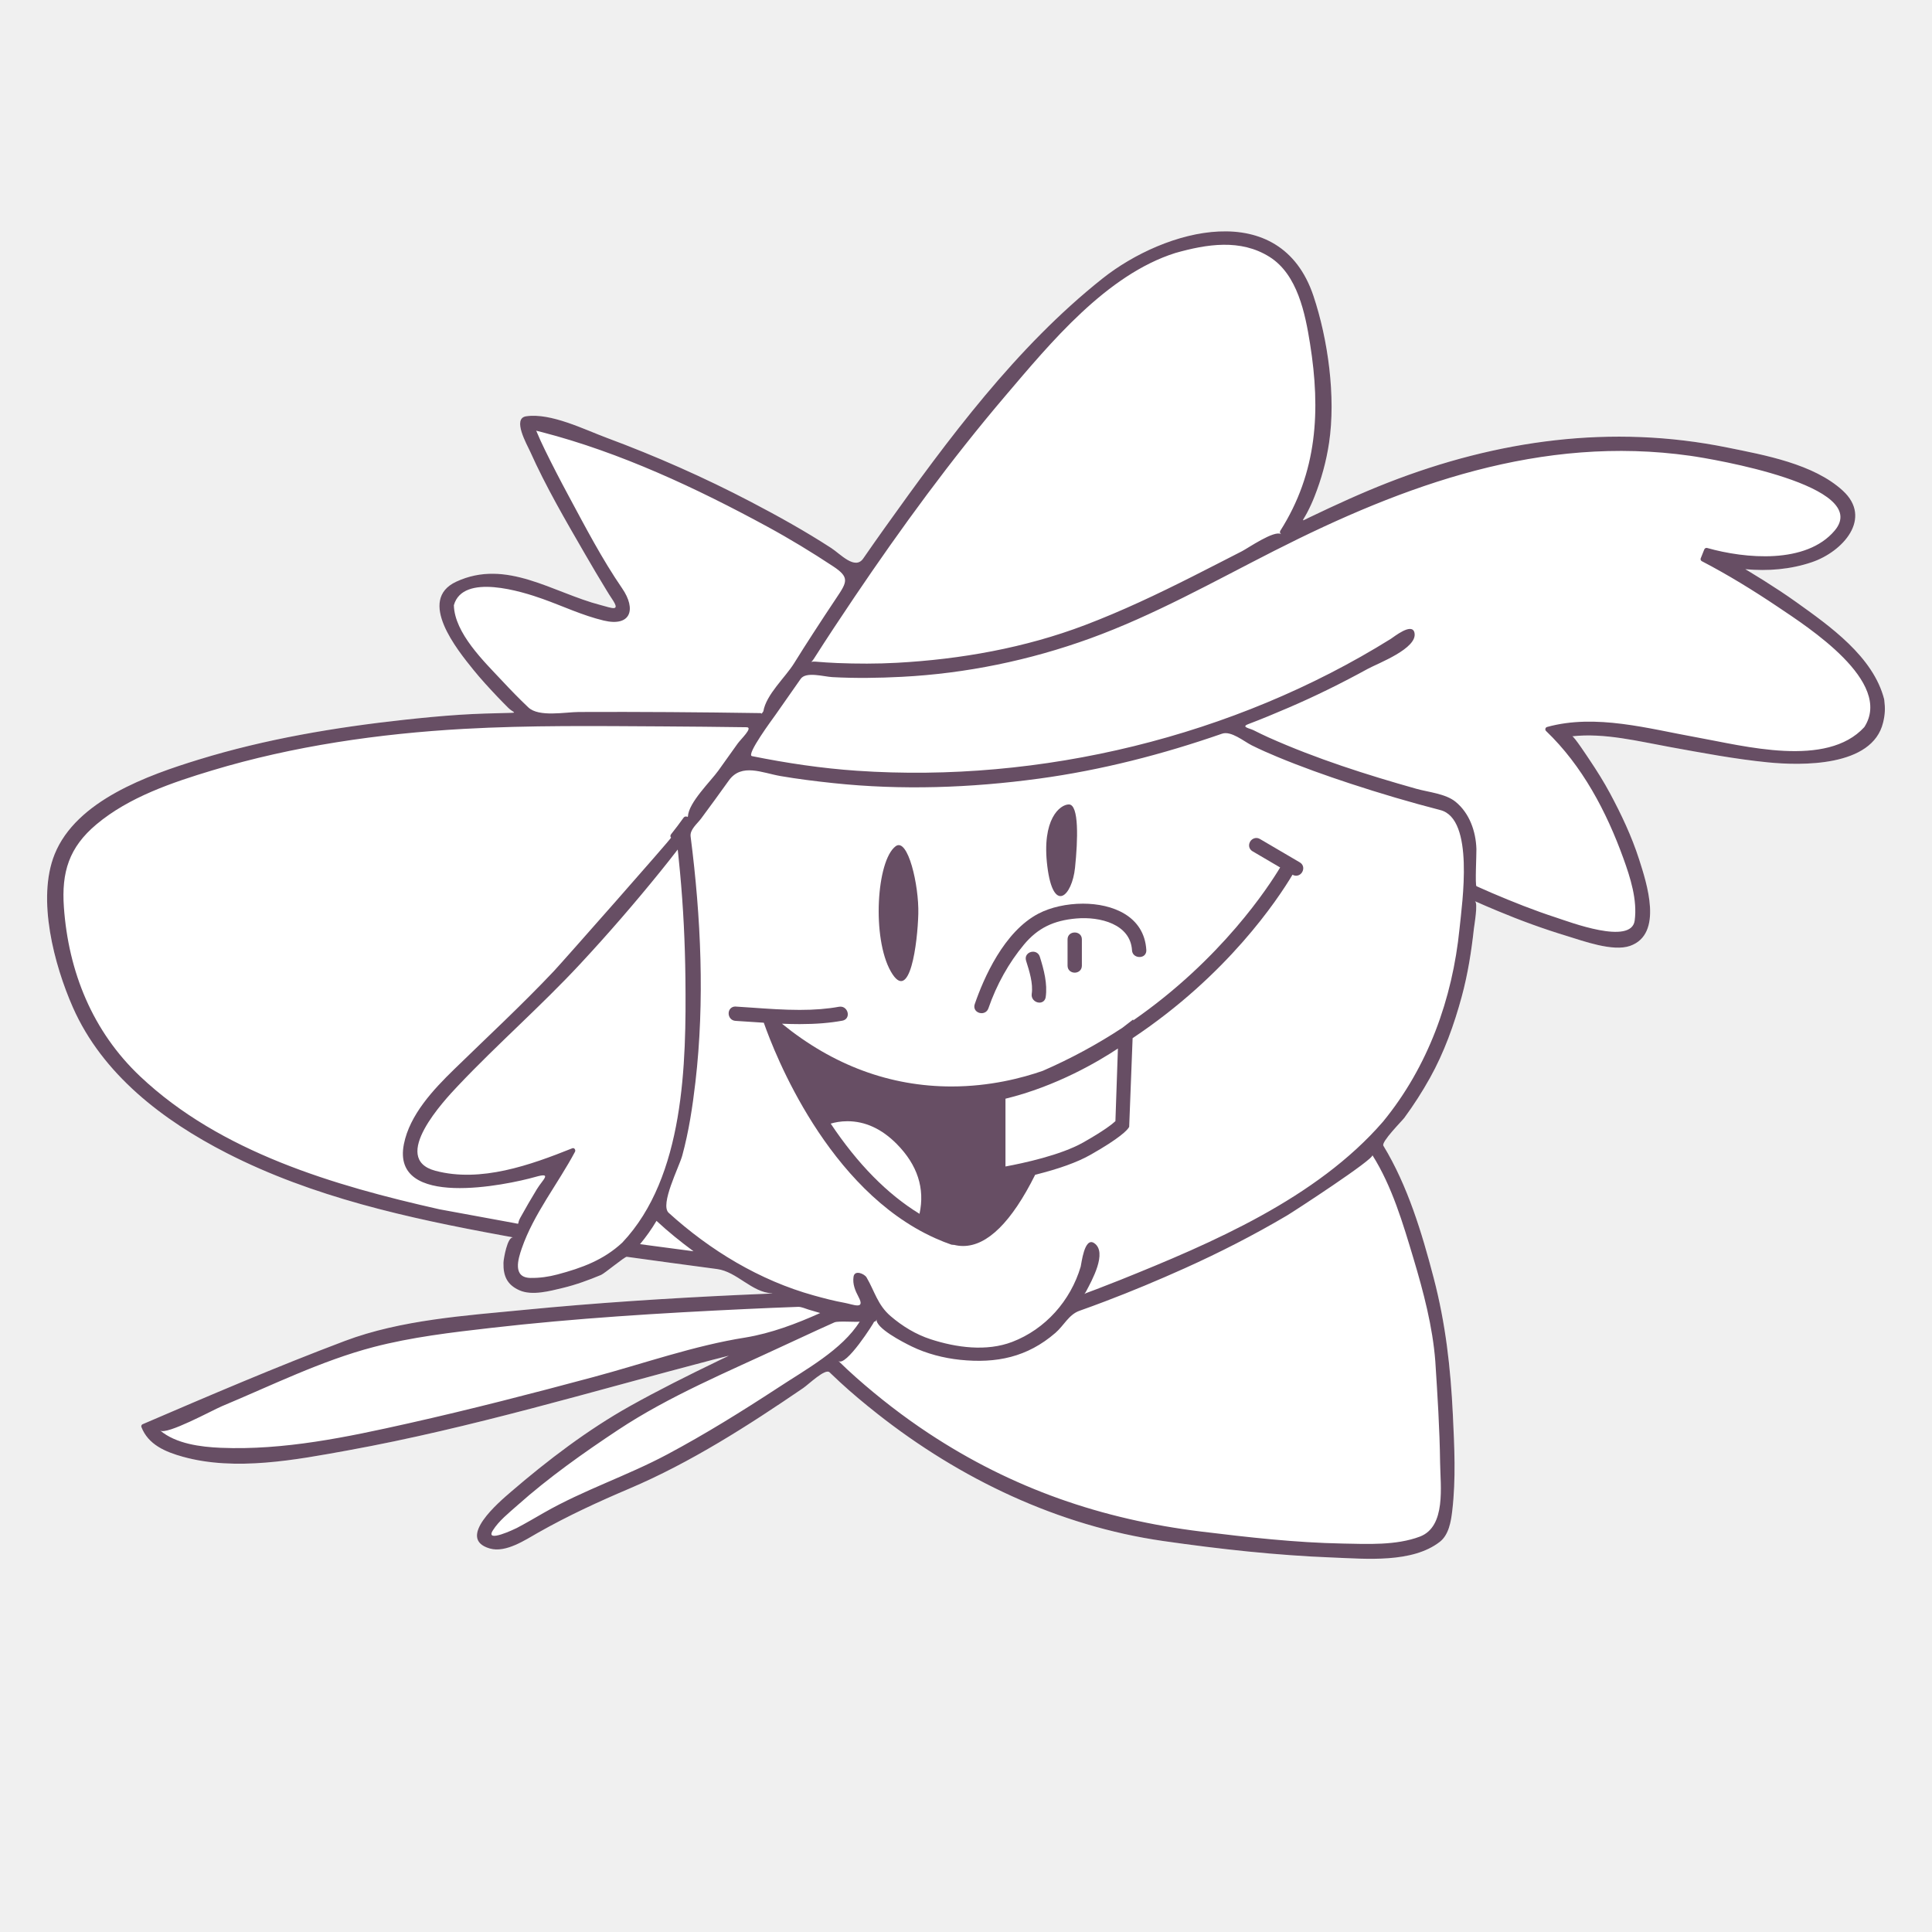
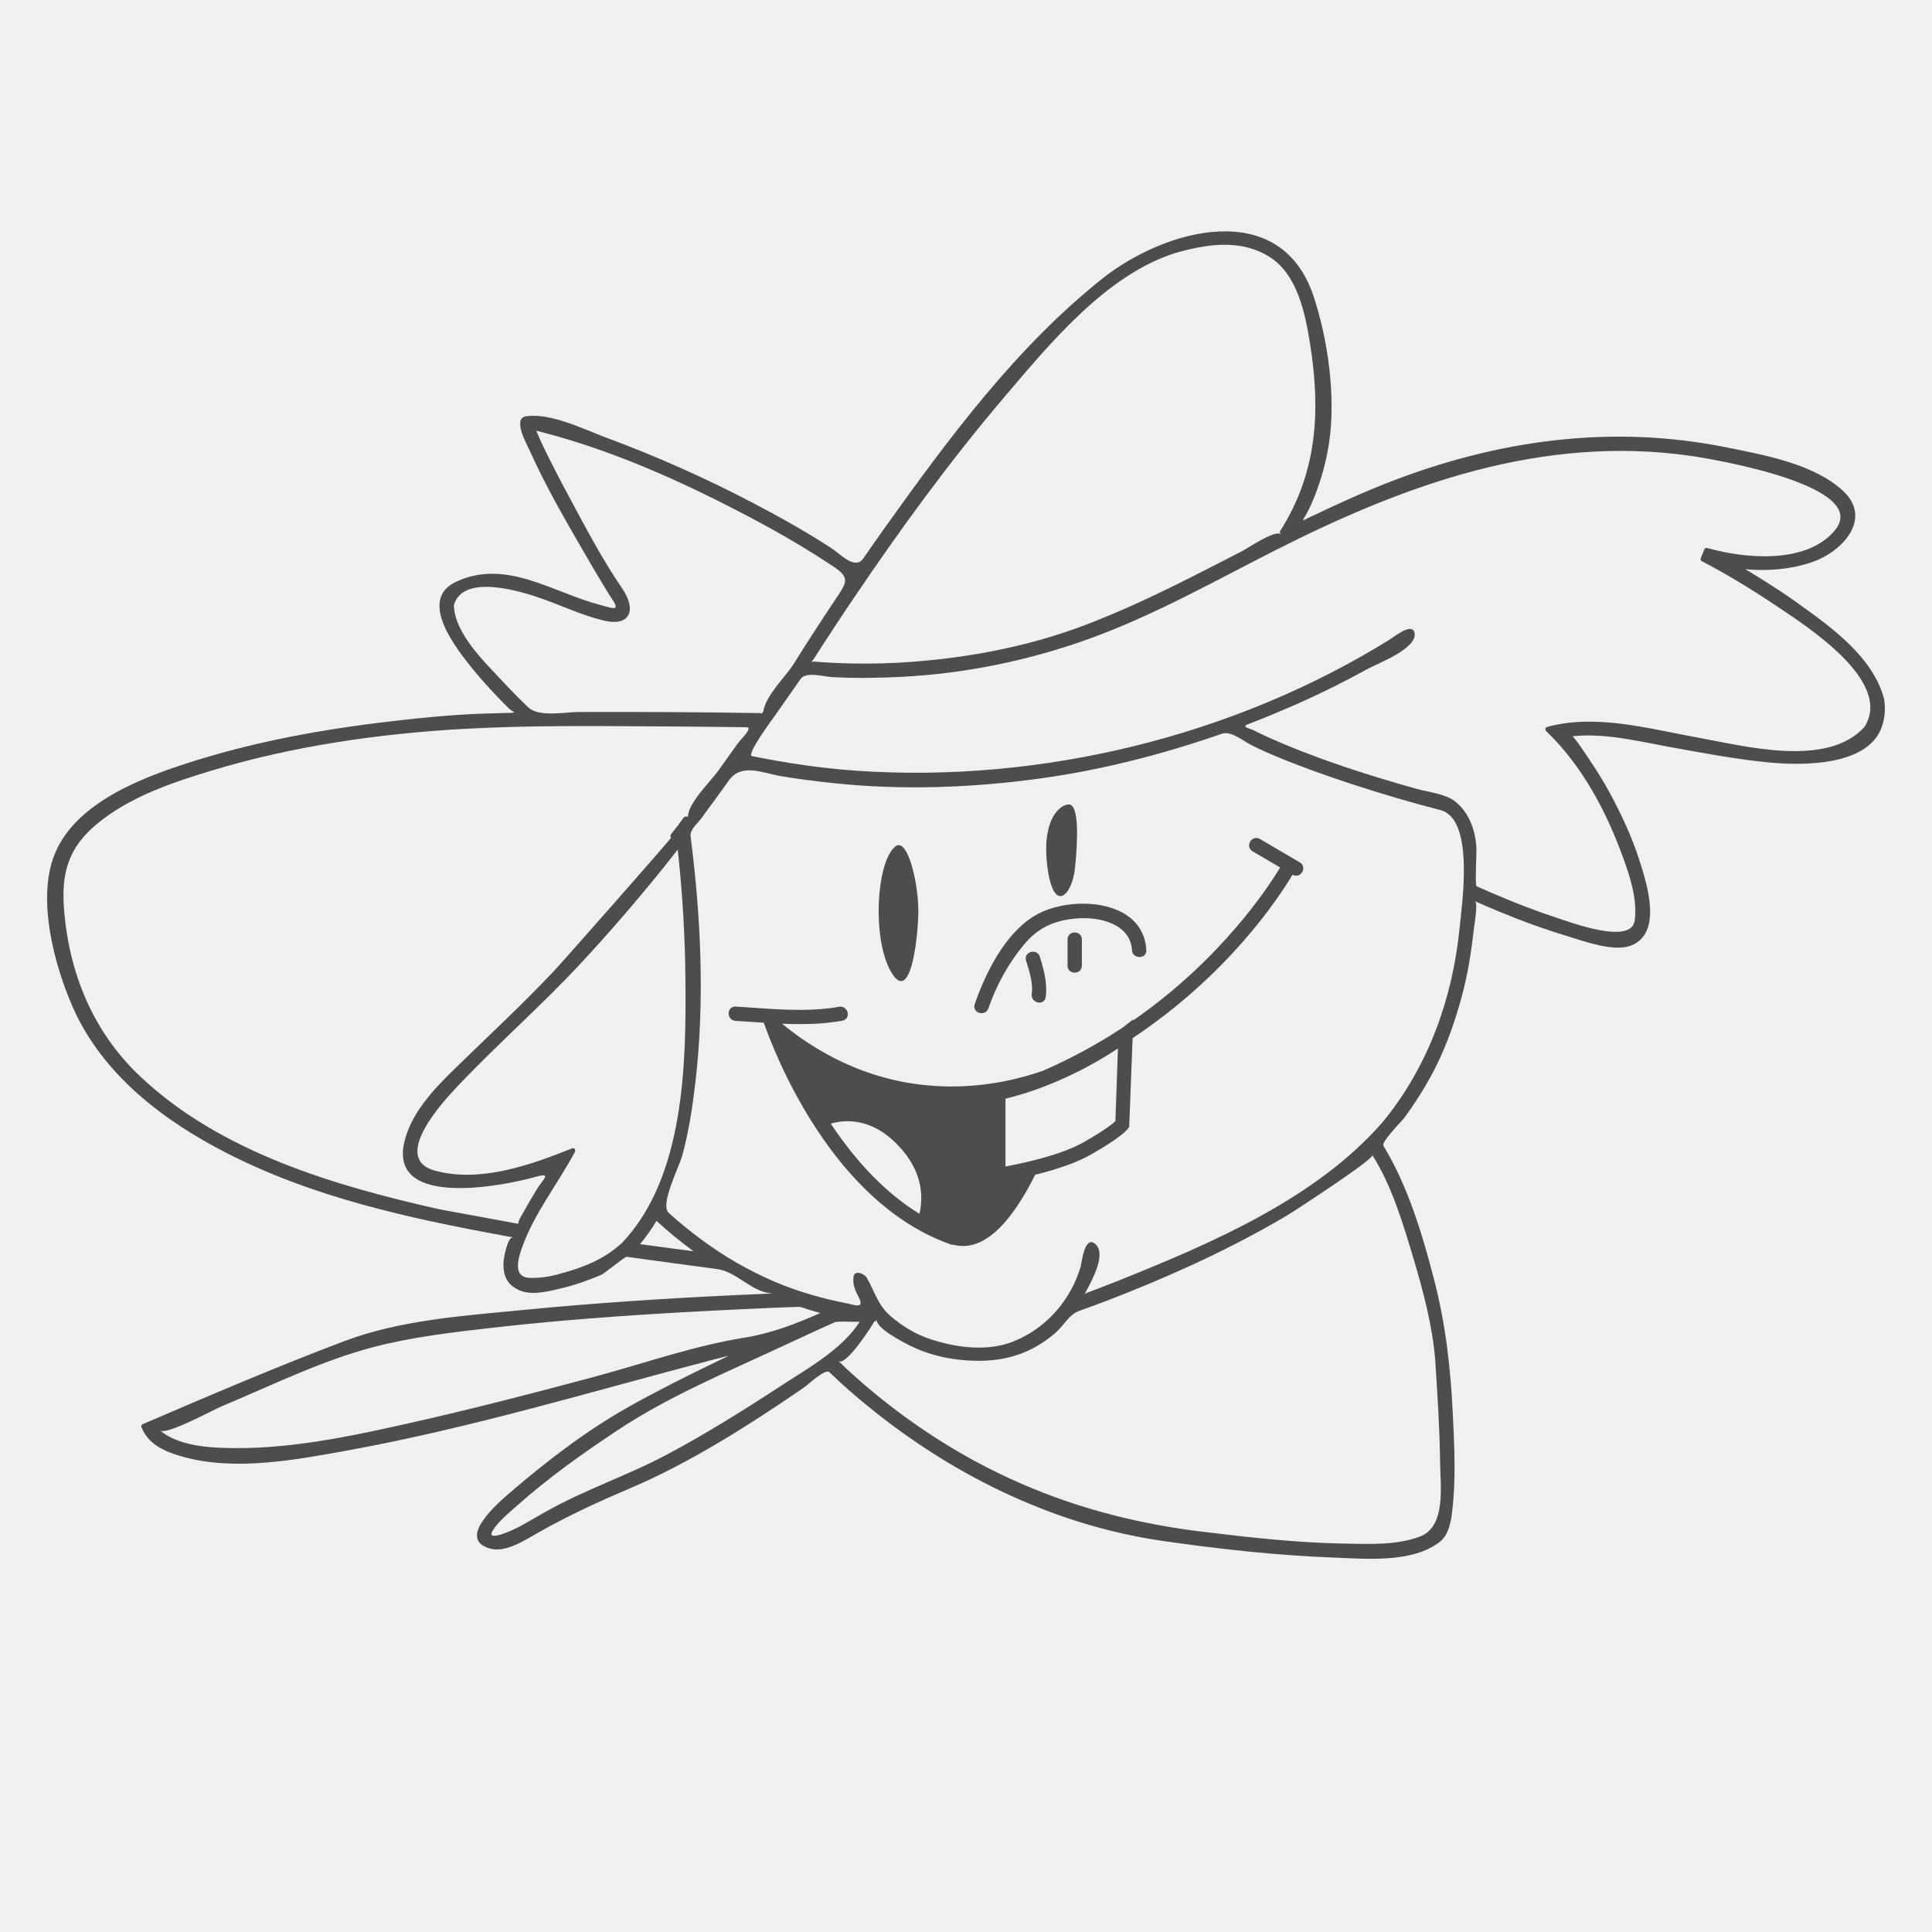
- <svg xmlns="http://www.w3.org/2000/svg" version="1.1" id="Layer_1" x="0px" y="0px" width="288px" height="288px" viewBox="0 0 288 288" enable-background="new 0 0 288 288" xml:space="preserve">
-   <g>
-     <path fill="#FFFFFF" d="M280.886,104.349c-0.001-0.017-0.018-0.022-0.021-0.038c-0.004-0.021,0.014-0.035,0.008-0.057   c-1.615-6.365-8.109-10.924-13.15-14.528c-1.562-1.118-3.178-2.165-4.801-3.195c-0.729-0.461-1.469-0.909-2.207-1.357   c-0.182-0.108-0.361-0.217-0.546-0.326c3.349,0.312,6.728,0.039,9.923-1.043c4.622-1.565,9.098-6.546,4.61-10.665   c-4.354-3.998-11.66-5.301-17.214-6.428c-17.243-3.503-34.282-1.133-50.59,5.235c-3.963,1.547-7.832,3.326-11.664,5.162   c-1.441,0.692-1.098,0.683-0.358-0.731c0.381-0.726,0.769-1.574,1.067-2.336c1.035-2.621,1.764-5.253,2.181-8.042   c1.022-6.844-0.151-15.375-2.327-21.882c-4.941-14.774-22.15-9.994-31.472-2.586c-12.845,10.206-22.981,23.908-32.45,37.172   c-1.079,1.51-2.142,3.031-3.198,4.555c-1.224,1.763-3.407-0.683-4.751-1.556c-3.875-2.514-7.919-4.764-12.01-6.903   c-6.947-3.632-14.147-6.813-21.495-9.543c-3.312-1.23-8.311-3.746-11.992-3.202c-2.13,0.313,0.164,4.284,0.584,5.223   c2.354,5.265,5.292,10.295,8.176,15.282c1.06,1.833,2.137,3.657,3.244,5.465c0.251,0.409,0.503,0.82,0.774,1.218   c1.376,2.025,0.036,1.394-1.676,0.951c-7.132-1.847-14.034-6.958-21.518-3.484c-5.893,2.733,0.159,10.173,2.542,13.122   c1.124,1.393,2.343,2.71,3.571,4.01c0.537,0.566,1.086,1.118,1.635,1.67c0.667,0.672,1.413,0.733,0.298,0.756   c-2.524,0.054-5.053,0.12-7.573,0.285c-2.747,0.179-5.488,0.446-8.225,0.744c-10.338,1.13-20.695,2.873-30.647,5.935   c-7.534,2.318-18.24,6.083-21.474,14.119c-2.684,6.676-0.047,16.533,2.719,22.806c4.412,10.003,13.455,16.878,22.942,21.733   c12.848,6.574,27.006,9.682,41.092,12.271c0.54,0.099,1.081,0.196,1.62,0.297c-0.887-0.164-1.452,3.253-1.464,3.785   c-0.042,1.976,0.542,3.274,2.368,4.094c1.895,0.853,4.575,0.108,6.469-0.344c1.954-0.47,3.87-1.169,5.719-1.943   c0.526-0.222,3.546-2.748,3.827-2.702c0.001,0,0.003,0,0.006,0c0,0,0,0.002,0.003,0.002c4.483,0.625,8.969,1.227,13.454,1.825   c2.976,0.399,5.162,3.483,8.188,3.619c0.018,0.009,0.036,0.019,0.056,0.024c-1.706,0.068-3.412,0.145-5.119,0.225   c-10.598,0.495-21.192,1.178-31.753,2.206c-8.848,0.86-18.476,1.483-26.866,4.646c-10.167,3.834-20.179,8.133-30.163,12.42   c-0.135,0.057-0.216,0.269-0.164,0.4c1.018,2.65,3.596,3.723,6.204,4.446c7.835,2.173,16.803,0.46,24.629-0.963   c18.366-3.337,36.292-8.779,54.33-13.496c0.804-0.21,1.609-0.413,2.415-0.61c-0.558,0.27-1.117,0.535-1.673,0.805   c-4.399,2.125-8.777,4.308-13.04,6.69c-6.299,3.521-12.284,8.076-17.747,12.774c-1.717,1.477-8.292,6.99-3.18,8.471   c2.393,0.693,5.314-1.293,7.243-2.383c4.433-2.506,8.873-4.553,13.559-6.544c9.149-3.89,17.734-9.398,25.923-14.991   c0.806-0.551,3.291-2.969,3.919-2.35c0.498,0.486,1.007,0.963,1.519,1.435c1.786,1.649,3.657,3.207,5.565,4.713   c12.348,9.751,27.021,16.757,42.658,19.004c8.4,1.207,16.893,2.146,25.377,2.468c4.826,0.184,11.748,0.854,15.856-2.346   c1.349-1.05,1.671-3.052,1.854-4.63c0.559-4.743,0.318-9.556,0.091-14.312c-0.339-7.03-1.078-13.58-2.862-20.404   c-1.75-6.699-3.872-13.744-7.496-19.701c-0.348-0.571,2.795-3.712,3.12-4.154c1.403-1.908,2.667-3.878,3.821-5.947   c2.121-3.805,3.607-7.951,4.744-12.144c0.896-3.31,1.436-6.71,1.808-10.116c0.056-0.515,0.651-3.867,0.149-4.092   c1.132,0.507,2.272,0.99,3.416,1.467c3.367,1.407,6.8,2.662,10.293,3.72c2.41,0.731,6.85,2.382,9.422,1.477   c4.996-1.76,2.474-9.39,1.343-12.912c-1.099-3.422-2.651-6.705-4.351-9.867c-0.908-1.688-1.928-3.313-2.996-4.903   c-0.217-0.321-2.358-3.59-2.617-3.562c4.8-0.537,9.9,0.754,14.595,1.604c4.833,0.876,9.658,1.791,14.552,2.279   c4.955,0.495,15.604,0.727,17.197-5.941C281.004,106.499,281.043,105.601,280.886,104.349z M93.883,187.057   c0.003,0,0.004,0,0.007,0c0,0.002-0.005,0.004-0.007,0.006C93.885,187.061,93.883,187.059,93.883,187.057z" />
-     <g>
-       <g>
-         <g>
-           <path fill="#674E64" d="M133.509,126.15c1.823-1.369,3.492,5.808,3.382,10.08s-1.246,13.575-4.094,8.592      C129.949,139.839,130.661,128.286,133.509,126.15z" />
-         </g>
-       </g>
-       <g>
-         <g>
-           <path fill="#674E64" d="M159.33,119.916c-1.283,0.004-4.094,2.14-3.203,9.259c0.891,7.12,3.684,4.428,4.125,0.178      C160.684,125.201,160.863,119.912,159.33,119.916z" />
-         </g>
-       </g>
-       <path fill="#674E64" d="M161.441,134.707c-2.407,0-4.824,0.538-6.627,1.478c-5.158,2.687-8.176,9.618-9.514,13.51    c-0.111,0.32-0.072,0.64,0.109,0.896c0.195,0.272,0.544,0.444,0.908,0.444c0.479,0,0.871-0.28,1.025-0.73    c1.207-3.508,3.043-6.792,5.305-9.503c2.031-2.432,4.373-3.596,7.822-3.888c3.504-0.302,8.038,0.832,8.278,4.743    c0.063,1.055,1.365,1.255,1.88,0.704c0.184-0.195,0.271-0.454,0.253-0.748C170.572,136.521,165.805,134.707,161.441,134.707z" />
-       <path fill="#674E64" d="M155.002,142.613c-0.145-0.46-0.534-0.745-1.016-0.745c-0.359,0-0.707,0.169-0.906,0.44    c-0.188,0.255-0.23,0.574-0.118,0.929c0.476,1.498,1.065,3.363,0.836,4.919c-0.048,0.328,0.044,0.644,0.257,0.89    c0.225,0.259,0.559,0.413,0.896,0.413c0.489,0,0.854-0.322,0.929-0.82C156.164,146.674,155.626,144.581,155.002,142.613z" />
-       <path fill="#674E64" d="M159.139,140.033v3.916c0,0.686,0.538,1.044,1.067,1.044c0.53,0,1.067-0.359,1.067-1.044v-3.916    C161.273,138.662,159.139,138.662,159.139,140.033z" />
-       <path fill="#674E64" d="M193.755,128.551l-5.954-3.493c-0.607-0.36-1.376-0.004-1.562,0.674c-0.128,0.472,0.056,0.919,0.479,1.169    l4.111,2.411c-1.68,2.801-8.706,13.641-21.904,22.799l0.002-0.146l-1.609,1.242c-3.752,2.467-7.754,4.629-11.873,6.42    c-3.043,1.062-7.87,2.331-13.592,2.331c-9.152,0-17.657-3.146-25.285-9.354c0.881,0.035,1.763,0.058,2.642,0.058    c2.411,0,4.494-0.167,6.366-0.513c0.528-0.098,0.85-0.521,0.801-1.053c-0.052-0.558-0.54-1.154-1.31-1.021    c-1.716,0.315-3.632,0.47-5.859,0.47c-2.358,0-4.757-0.17-7.078-0.334c-0.826-0.059-1.644-0.117-2.523-0.168    c-0.555,0-0.972,0.416-0.989,0.99c-0.017,0.523,0.336,1.105,1.021,1.146c0.776,0.047,1.563,0.101,2.357,0.153l1.863,0.123    c1.606,4.593,9.493,24.894,25.509,32.104c0.928,0.412,1.709,0.725,2.458,0.979l0.364,0.04l0.006-0.013    c0.453,0.115,0.915,0.174,1.371,0.174c3.615,0,7.23-3.573,10.744-10.619c3.506-0.868,6.266-1.859,8.201-2.952    c4.496-2.536,5.502-3.714,5.703-4.017l0.11-0.168l0.512-13.227c14.153-9.42,21.628-20.665,23.837-24.366l0.001,0.001    c0.171,0.1,0.353,0.151,0.537,0.151c0.47,0,0.892-0.341,1.022-0.829C194.363,129.246,194.178,128.8,193.755,128.551z     M137.071,180.941c-4.779-2.914-9.229-7.435-13.238-13.446c0.625-0.185,1.476-0.356,2.49-0.356c2.659,0,5.137,1.146,7.363,3.401    C136.761,173.654,137.898,177.152,137.071,180.941z M166.646,156.299l-0.373,10.829c-0.445,0.419-1.684,1.417-4.812,3.183    c-3.35,1.89-8.932,3.086-11.577,3.575v-10.104C157.514,161.926,163.798,158.189,166.646,156.299z" />
-       <path fill="#674E64" d="M280.886,104.349c-0.001-0.017-0.018-0.022-0.021-0.038c-0.004-0.021,0.014-0.035,0.008-0.057    c-1.615-6.365-8.109-10.924-13.15-14.528c-1.562-1.118-3.178-2.165-4.801-3.195c-0.729-0.461-1.469-0.909-2.207-1.357    c-0.182-0.108-0.361-0.217-0.546-0.326c3.349,0.312,6.728,0.039,9.923-1.043c4.622-1.565,9.098-6.546,4.61-10.665    c-4.354-3.998-11.66-5.301-17.214-6.428c-17.243-3.503-34.282-1.133-50.59,5.235c-3.963,1.547-7.832,3.326-11.664,5.162    c-1.441,0.692-1.098,0.683-0.358-0.731c0.381-0.726,0.769-1.574,1.067-2.336c1.035-2.621,1.764-5.253,2.181-8.042    c1.022-6.844-0.151-15.375-2.327-21.882c-4.941-14.774-22.15-9.994-31.472-2.586c-12.845,10.206-22.981,23.908-32.45,37.172    c-1.079,1.51-2.142,3.031-3.198,4.555c-1.224,1.763-3.407-0.683-4.751-1.556c-3.875-2.514-7.919-4.764-12.01-6.903    c-6.947-3.632-14.147-6.813-21.495-9.543c-3.312-1.23-8.311-3.746-11.992-3.202c-2.13,0.313,0.164,4.284,0.584,5.223    c2.354,5.265,5.292,10.295,8.176,15.282c1.06,1.833,2.137,3.657,3.244,5.465c0.251,0.409,0.503,0.82,0.774,1.218    c1.376,2.025,0.036,1.394-1.676,0.951c-7.132-1.847-14.034-6.958-21.518-3.484c-5.893,2.733,0.159,10.173,2.542,13.122    c1.124,1.393,2.343,2.71,3.571,4.01c0.537,0.566,1.086,1.118,1.635,1.67c0.667,0.672,1.413,0.733,0.298,0.756    c-2.524,0.054-5.053,0.12-7.573,0.285c-2.747,0.179-5.488,0.446-8.225,0.744c-10.338,1.13-20.695,2.873-30.647,5.935    c-7.534,2.318-18.24,6.083-21.474,14.119c-2.684,6.676-0.047,16.533,2.719,22.806c4.412,10.003,13.455,16.878,22.942,21.733    c12.848,6.574,27.006,9.682,41.092,12.271c0.54,0.099,1.081,0.196,1.62,0.297c-0.887-0.164-1.452,3.253-1.464,3.785    c-0.042,1.976,0.542,3.274,2.368,4.094c1.895,0.853,4.575,0.108,6.469-0.344c1.954-0.47,3.87-1.169,5.719-1.943    c0.526-0.222,3.546-2.748,3.827-2.702c0.001,0,0.003,0,0.006,0c0,0,0,0.002,0.003,0.002c4.483,0.625,8.969,1.227,13.454,1.825    c2.976,0.399,5.162,3.483,8.188,3.619c0.018,0.009,0.036,0.019,0.056,0.024c-1.706,0.068-3.412,0.145-5.119,0.225    c-10.598,0.495-21.192,1.178-31.753,2.206c-8.848,0.86-18.476,1.483-26.866,4.646c-10.167,3.834-20.179,8.133-30.163,12.42    c-0.135,0.057-0.216,0.269-0.164,0.4c1.018,2.65,3.596,3.723,6.204,4.446c7.835,2.173,16.803,0.46,24.629-0.963    c18.366-3.337,36.292-8.779,54.33-13.496c0.804-0.21,1.609-0.413,2.415-0.61c-0.558,0.27-1.117,0.535-1.673,0.805    c-4.399,2.125-8.777,4.308-13.04,6.69c-6.299,3.521-12.284,8.076-17.747,12.774c-1.717,1.477-8.292,6.99-3.18,8.471    c2.393,0.693,5.314-1.293,7.243-2.383c4.433-2.506,8.873-4.553,13.559-6.544c9.149-3.89,17.734-9.398,25.923-14.991    c0.806-0.551,3.291-2.969,3.919-2.35c0.498,0.486,1.007,0.963,1.519,1.435c1.786,1.649,3.657,3.207,5.565,4.713    c12.348,9.751,27.021,16.757,42.658,19.004c8.4,1.207,16.893,2.146,25.377,2.468c4.826,0.184,11.748,0.854,15.856-2.346    c1.349-1.05,1.671-3.052,1.854-4.63c0.559-4.743,0.318-9.556,0.091-14.312c-0.339-7.03-1.078-13.58-2.862-20.404    c-1.75-6.699-3.872-13.744-7.496-19.701c-0.348-0.571,2.795-3.712,3.12-4.154c1.403-1.908,2.667-3.878,3.821-5.947    c2.121-3.805,3.607-7.951,4.744-12.144c0.896-3.31,1.436-6.71,1.808-10.116c0.056-0.515,0.651-3.867,0.149-4.092    c1.132,0.507,2.272,0.99,3.416,1.467c3.367,1.407,6.8,2.662,10.293,3.72c2.41,0.731,6.85,2.382,9.422,1.477    c4.996-1.76,2.474-9.39,1.343-12.912c-1.099-3.422-2.651-6.705-4.351-9.867c-0.908-1.688-1.928-3.313-2.996-4.903    c-0.217-0.321-2.358-3.59-2.617-3.562c4.8-0.537,9.9,0.754,14.595,1.604c4.833,0.876,9.658,1.791,14.552,2.279    c4.955,0.495,15.604,0.727,17.197-5.941C281.004,106.499,281.043,105.601,280.886,104.349z M111.128,199.381    c-7.64,1.201-15.184,3.885-22.646,5.887c-9.158,2.459-18.341,4.834-27.594,6.908c-9.151,2.053-18.57,4.04-27.993,3.645    c-2.951-0.125-6.671-0.588-9.034-2.59c0.907,0.769,7.865-3.047,9.232-3.617c7.37-3.076,14.836-6.784,22.579-8.809    c5.709-1.492,11.655-2.185,17.503-2.854c12.601-1.446,25.285-2.216,37.95-2.812c2.617-0.125,5.233-0.236,7.848-0.328    c0.503-0.018,1.082,0.27,1.555,0.407c0.579,0.171,1.158,0.343,1.738,0.513C118.726,197.324,114.958,198.747,111.128,199.381z     M92.766,185.232c-2.787,2.598-6.035,3.783-9.656,4.746c-1.321,0.353-2.667,0.543-4.03,0.521    c-2.702-0.042-1.852-2.812-1.296-4.418c1.771-5.119,5.395-9.629,7.931-14.389c0.134-0.248-0.089-0.646-0.4-0.522    c-6.249,2.501-13.649,5.154-20.413,3.356c-6.858-1.819,1.379-10.566,3.371-12.67c5.893-6.227,12.373-11.877,18.221-18.167    c4.127-4.438,8.099-9.024,11.913-13.735c0.886-1.094,1.759-2.2,2.618-3.315c0.026,0.239,0.053,0.477,0.08,0.714    c0.096,0.887,0.182,1.774,0.264,2.663c0.491,5.253,0.747,10.529,0.805,15.804C102.31,158.521,102.051,175.414,92.766,185.232z     M277.91,108.39c-5.617,6.141-17.971,2.784-24.934,1.537c-7.215-1.292-15.09-3.564-22.357-1.559    c-0.256,0.07-0.352,0.409-0.157,0.595c5.406,5.17,9.009,12.011,11.533,18.99c1.037,2.867,2.101,6.193,1.685,9.273    c-0.5,3.729-9.746,0.19-11.722-0.451c-3.25-1.054-6.433-2.326-9.573-3.663c-0.767-0.327-1.529-0.665-2.289-1.008    c-0.227-0.102,0.014-4.866-0.01-5.547c-0.086-2.644-1.031-5.342-3.111-7.039c-1.483-1.209-4.041-1.428-5.824-1.93    c-7.473-2.103-14.939-4.484-22.033-7.653c-0.76-0.339-1.504-0.709-2.247-1.079c-0.579-0.29-1.927-0.482-0.798-0.91    c2.021-0.763,4.013-1.599,5.996-2.449c4.037-1.731,7.979-3.683,11.826-5.794c1.478-0.81,7.479-3.048,6.957-5.384    c-0.354-1.583-3.072,0.631-3.525,0.914c-23.387,14.571-52.199,21.529-79.598,19.661c-5.256-0.359-10.475-1.14-15.636-2.181    c-0.908-0.183,3.091-5.561,3.499-6.14c1.257-1.787,2.51-3.578,3.76-5.37c0.792-1.136,3.418-0.339,4.718-0.267    c3.445,0.189,6.901,0.136,10.347-0.042c9.583-0.493,19.062-2.452,28.08-5.721c9.516-3.45,18.441-8.483,27.441-13.057    c19.498-9.903,39.887-17.306,62.047-14.169c3.274,0.464,27.146,4.458,21.509,11.146c-4.245,5.034-13.331,4.199-19.015,2.592    c-0.201-0.057-0.365,0.07-0.438,0.249c-0.175,0.438-0.35,0.877-0.525,1.317c-0.059,0.139,0.033,0.334,0.164,0.4    c3.92,2.04,7.703,4.369,11.369,6.833C269.484,93.47,282.271,101.638,277.91,108.39z M206.161,167.207    c-9.896,11.425-25.489,18.092-39.226,23.615c-1.146,0.459-2.295,0.902-3.447,1.345c-0.469,0.181-0.94,0.354-1.411,0.528    c-0.203,0.078-0.336,0.144-0.435,0.199c0.074-0.08,0.159-0.189,0.244-0.354c0.856-1.627,3.245-5.855,1.227-7.225    c-1.479-1.002-1.904,3.121-2.016,3.5c-1.502,5.08-5.26,9.322-10.203,11.217c-3.838,1.472-8.357,0.846-12.156-0.389    c-2.215-0.721-4.217-1.943-5.977-3.451c-1.948-1.672-2.369-3.693-3.584-5.77c-0.312-0.531-1.781-1.185-1.942-0.096    c-0.16,1.087,0.236,2.044,0.756,3.025c1.033,1.951-0.823,1.088-2.105,0.857c-1.543-0.277-3.062-0.679-4.57-1.096    c-8.072-2.237-15.467-6.721-21.638-12.321c-1.343-1.217,1.562-6.835,2.02-8.515c0.98-3.59,1.54-7.287,1.968-10.979    c1.404-12.082,0.826-24.55-0.717-36.598c-0.134-1.032,0.96-1.871,1.557-2.668c1.406-1.883,2.778-3.792,4.152-5.7    c1.886-2.62,4.981-1.112,7.69-0.646c2.603,0.448,5.224,0.769,7.848,1.049c10.198,1.087,20.51,0.717,30.659-0.662    c9.306-1.263,18.451-3.618,27.314-6.701c1.344-0.467,3.253,1.144,4.407,1.724c1.257,0.628,2.548,1.197,3.847,1.735    c3.562,1.478,7.191,2.77,10.854,3.976c4.434,1.457,8.922,2.787,13.44,3.952c5.089,1.312,3.247,13.75,2.851,17.688    C216.518,148.911,212.866,159.038,206.161,167.207z M130.306,197.018c0.206,0.025,0.339-0.185,0.356-0.355    c-0.128,1.307,3.817,3.355,5.256,4.056c2.216,1.076,4.761,1.732,7.203,1.986c5.423,0.562,10.027-0.394,14.211-4.017    c1.275-1.104,1.99-2.729,3.582-3.291c1.273-0.447,2.539-0.92,3.801-1.396c4.006-1.518,7.956-3.174,11.862-4.93    c5.226-2.35,10.335-4.963,15.271-7.877c0.971-0.574,13.076-8.455,12.729-9.002c2.931,4.633,4.575,10.226,6.136,15.436    c1.48,4.95,2.85,10.121,3.246,15.29c0.326,5.04,0.65,10.081,0.715,15.133c0.042,3.441,0.924,9.521-3.021,11.009    c-3.533,1.336-7.801,1.104-11.504,1.034c-7.049-0.132-14.094-0.933-21.084-1.786c-14.806-1.809-28.164-6.412-40.638-14.652    c-3.782-2.498-7.378-5.284-10.772-8.285c-0.922-0.814-1.82-1.654-2.699-2.518C126.046,203.922,130.383,197.025,130.306,197.018z     M65.507,180.268c-15.692-3.531-32.64-8.498-44.623-19.822c-7.097-6.706-10.679-15.592-11.36-25.216    c-0.367-5.208,0.748-8.904,4.857-12.349c4.843-4.063,11.288-6.238,17.244-8.035c12.081-3.645,24.91-5.488,37.491-6.192    c9.861-0.552,19.778-0.425,29.648-0.371c4.177,0.025,8.351,0.068,12.525,0.125c1.041,0.014-0.86,1.774-1.337,2.447    c-0.954,1.345-1.914,2.687-2.874,4.027c-1.097,1.531-4.458,4.794-4.52,6.793c-0.028,0.036-0.057,0.076-0.084,0.112    c-0.15-0.138-0.439-0.082-0.559,0.085c-0.609,0.841-1.222,1.676-1.875,2.485c-0.113,0.139-0.161,0.37,0,0.503    c0.093,0.078-16.222,18.574-17.487,19.915c-4.784,5.061-9.878,9.777-14.863,14.635c-3.091,3.01-6.62,6.766-7.485,11.154    c-1.91,9.682,15.271,6.104,19.623,4.871c2.56-0.726,1.083,0.39,0.202,1.836c-0.861,1.412-1.689,2.842-2.488,4.291    c-0.542,0.981,0.083,0.934-0.905,0.752c-0.844-0.154-1.687-0.312-2.529-0.465C71.24,181.32,68.373,180.794,65.507,180.268z     M80.799,64.422c11.661,3.02,23.043,8.351,33.581,14.08c3.359,1.826,6.627,3.815,9.817,5.921c2.478,1.635,2.083,2.328,0.509,4.675    c-1.185,1.766-2.35,3.546-3.507,5.33c-0.954,1.47-1.897,2.949-2.82,4.438c-1.315,2.122-4.16,4.647-4.588,7.17    c-0.082,0.117-0.162,0.229-0.245,0.348c-0.058-0.043-0.121-0.082-0.197-0.083c-9.019-0.137-18.041-0.206-27.062-0.166    c-2.042,0.01-5.957,0.802-7.525-0.679c-1.368-1.292-2.675-2.646-3.96-4.021c-2.628-2.809-7.047-7.058-7.144-11.22    c1.355-4.822,10.202-2.018,13.23-0.938c3.041,1.085,5.944,2.471,9.101,3.226c4.038,0.965,4.91-1.66,2.753-4.799    c-2.989-4.352-5.467-9.116-7.967-13.759c-1.224-2.273-2.414-4.566-3.549-6.889c-0.448-0.917-0.876-1.844-1.265-2.787    c-0.014-0.036-0.032-0.04-0.049-0.068C80.208,64.271,80.504,64.346,80.799,64.422z M175.219,37.708    c4.676-1.315,9.701-2.136,14.035,0.589c4.168,2.621,5.319,8.467,6.033,12.946c1.584,9.939,1.111,19.153-4.443,27.891    c-0.104,0.167-0.029,0.373,0.122,0.479c-0.004,0.001-0.008,0.002-0.011,0.005c-1.004-0.622-4.91,2.088-5.829,2.559    c-2.47,1.265-4.937,2.534-7.411,3.784c-5.221,2.635-10.51,5.142-15.979,7.221c-8.942,3.398-18.514,5.099-28.041,5.619    c-2.966,0.163-5.94,0.154-8.907,0.036c-1.074-0.043-2.147-0.118-3.219-0.207c-0.978-0.081-0.786,0.417-0.249-0.426    c1.969-3.092,3.994-6.149,6.043-9.186c6.991-10.351,14.383-20.467,22.481-29.982C156.579,51.125,164.93,40.959,175.219,37.708z     M115.956,206.884c-5.37,3.507-10.812,6.892-16.472,9.912c-6.003,3.205-12.462,5.306-18.375,8.69    c-1.35,0.774-2.689,1.562-4.066,2.287c-0.279,0.146-4.788,2.302-3.581,0.371c0.902-1.443,2.406-2.625,3.661-3.742    c4.657-4.144,9.83-7.81,15.019-11.25c7.589-5.031,16.327-8.656,24.552-12.498c1.749-0.816,3.502-1.625,5.257-2.43    c0.809-0.371,1.619-0.738,2.434-1.099c0.604-0.269,3.682,0.029,3.785-0.138C125.556,201.223,119.957,204.236,115.956,206.884z     M103.383,186.525c-2.659-0.35-5.317-0.699-7.976-1.059c0.911-1.095,1.727-2.246,2.456-3.474    C99.614,183.615,101.464,185.111,103.383,186.525z M93.883,187.057c0.003,0,0.004,0,0.007,0c0,0.002-0.005,0.004-0.007,0.006    C93.885,187.061,93.883,187.059,93.883,187.057z" />
-     </g>
-   </g>
+ <svg xmlns="http://www.w3.org/2000/svg" width="288" height="288">
+   <path fill="transparent" d="M280.886 104.349c-.001-.017-.018-.022-.021-.038-.004-.021.014-.035.008-.057-1.615-6.365-8.109-10.924-13.15-14.528-1.562-1.118-3.178-2.165-4.801-3.195-.729-.461-1.469-.909-2.207-1.357-.182-.108-.361-.217-.546-.326 3.349.312 6.728.039 9.923-1.043 4.622-1.565 9.098-6.546 4.61-10.665-4.354-3.998-11.66-5.301-17.214-6.428-17.243-3.503-34.282-1.133-50.59 5.235-3.963 1.547-7.832 3.326-11.664 5.162-1.441.692-1.098.683-.358-.731.381-.726.769-1.574 1.067-2.336 1.035-2.621 1.764-5.253 2.181-8.042 1.022-6.844-.151-15.375-2.327-21.882-4.941-14.774-22.15-9.994-31.472-2.586-12.845 10.206-22.981 23.908-32.45 37.172a384.289 384.289 0 0 0-3.198 4.555c-1.224 1.763-3.407-.683-4.751-1.556-3.875-2.514-7.919-4.764-12.01-6.903a186.959 186.959 0 0 0-21.495-9.543c-3.312-1.23-8.311-3.746-11.992-3.202-2.13.313.164 4.284.584 5.223 2.354 5.265 5.292 10.295 8.176 15.282a253.188 253.188 0 0 0 3.244 5.465c.251.409.503.82.774 1.218 1.376 2.025.036 1.394-1.676.951-7.132-1.847-14.034-6.958-21.518-3.484-5.893 2.733.159 10.173 2.542 13.122 1.124 1.393 2.343 2.71 3.571 4.01.537.566 1.086 1.118 1.635 1.67.667.672 1.413.733.298.756-2.524.054-5.053.12-7.573.285-2.747.179-5.488.446-8.225.744-10.338 1.13-20.695 2.873-30.647 5.935-7.534 2.318-18.24 6.083-21.474 14.119-2.684 6.676-.047 16.533 2.719 22.806 4.412 10.003 13.455 16.878 22.942 21.733 12.848 6.574 27.006 9.682 41.092 12.271.54.099 1.081.196 1.62.297-.887-.164-1.452 3.253-1.464 3.785-.042 1.976.542 3.274 2.368 4.094 1.895.853 4.575.108 6.469-.344 1.954-.47 3.87-1.169 5.719-1.943.526-.222 3.546-2.748 3.827-2.702h.006s0 .002.003.002c4.483.625 8.969 1.227 13.454 1.825 2.976.399 5.162 3.483 8.188 3.619.018.009.036.019.056.024a732.69 732.69 0 0 0-5.119.225c-10.598.495-21.192 1.178-31.753 2.206-8.848.86-18.476 1.483-26.866 4.646-10.167 3.834-20.179 8.133-30.163 12.42-.135.057-.216.269-.164.4 1.018 2.65 3.596 3.723 6.204 4.446 7.835 2.173 16.803.46 24.629-.963 18.366-3.337 36.292-8.779 54.33-13.496.804-.21 1.609-.413 2.415-.61-.558.27-1.117.535-1.673.805-4.399 2.125-8.777 4.308-13.04 6.69-6.299 3.521-12.284 8.076-17.747 12.774-1.717 1.477-8.292 6.99-3.18 8.471 2.393.693 5.314-1.293 7.243-2.383 4.433-2.506 8.873-4.553 13.559-6.544 9.149-3.89 17.734-9.398 25.923-14.991.806-.551 3.291-2.969 3.919-2.35.498.486 1.007.963 1.519 1.435 1.786 1.649 3.657 3.207 5.565 4.713 12.348 9.751 27.021 16.757 42.658 19.004 8.4 1.207 16.893 2.146 25.377 2.468 4.826.184 11.748.854 15.856-2.346 1.349-1.05 1.671-3.052 1.854-4.63.559-4.743.318-9.556.091-14.312-.339-7.03-1.078-13.58-2.862-20.404-1.75-6.699-3.872-13.744-7.496-19.701-.348-.571 2.795-3.712 3.12-4.154a56.227 56.227 0 0 0 3.821-5.947c2.121-3.805 3.607-7.951 4.744-12.144.896-3.31 1.436-6.71 1.808-10.116.056-.515.651-3.867.149-4.092 1.132.507 2.272.99 3.416 1.467 3.367 1.407 6.8 2.662 10.293 3.72 2.41.731 6.85 2.382 9.422 1.477 4.996-1.76 2.474-9.39 1.343-12.912-1.099-3.422-2.651-6.705-4.351-9.867-.908-1.688-1.928-3.313-2.996-4.903-.217-.321-2.358-3.59-2.617-3.562 4.8-.537 9.9.754 14.595 1.604 4.833.876 9.658 1.791 14.552 2.279 4.955.495 15.604.727 17.197-5.941.29-1.201.329-2.099.172-3.351zM93.883 187.057h.007c0 .002-.005.004-.007.006.002-.002 0-.004 0-.006z" />
+   <path fill="#4d4d4d" d="M133.509 126.15c1.823-1.369 3.492 5.808 3.382 10.08s-1.246 13.575-4.094 8.592c-2.848-4.983-2.136-16.536.712-18.672zM159.33 119.916c-1.283.004-4.094 2.14-3.203 9.259.891 7.12 3.684 4.428 4.125.178.432-4.152.611-9.441-.922-9.437z" />
+   <path fill="#4d4d4d" d="M161.441 134.707c-2.407 0-4.824.538-6.627 1.478-5.158 2.687-8.176 9.618-9.514 13.51a.968.968 0 0 0 .109.896c.195.272.544.444.908.444.479 0 .871-.28 1.025-.73 1.207-3.508 3.043-6.792 5.305-9.503 2.031-2.432 4.373-3.596 7.822-3.888 3.504-.302 8.038.832 8.278 4.743.063 1.055 1.365 1.255 1.88.704a.973.973 0 0 0 .253-.748c-.308-5.092-5.075-6.906-9.439-6.906z" />
+   <path fill="#4d4d4d" d="M155.002 142.613a1.035 1.035 0 0 0-1.016-.745c-.359 0-.707.169-.906.44-.188.255-.23.574-.118.929.476 1.498 1.065 3.363.836 4.919-.048.328.044.644.257.89.225.259.559.413.896.413.489 0 .854-.322.929-.82.284-1.965-.254-4.058-.878-6.026zM159.139 140.033v3.916c0 .686.538 1.044 1.067 1.044.53 0 1.067-.359 1.067-1.044v-3.916c0-1.371-2.134-1.371-2.134 0z" />
+   <path fill="#4d4d4d" d="M193.755 128.551l-5.954-3.493c-.607-.36-1.376-.004-1.562.674-.128.472.056.919.479 1.169l4.111 2.411c-1.68 2.801-8.706 13.641-21.904 22.799l.002-.146-1.609 1.242a79.094 79.094 0 0 1-11.873 6.42c-3.043 1.062-7.87 2.331-13.592 2.331-9.152 0-17.657-3.146-25.285-9.354.881.035 1.763.058 2.642.058 2.411 0 4.494-.167 6.366-.513.528-.098.85-.521.801-1.053-.052-.558-.54-1.154-1.31-1.021-1.716.315-3.632.47-5.859.47-2.358 0-4.757-.17-7.078-.334-.826-.059-1.644-.117-2.523-.168-.555 0-.972.416-.989.99-.017.523.336 1.105 1.021 1.146.776.047 1.563.101 2.357.153l1.863.123c1.606 4.593 9.493 24.894 25.509 32.104.928.412 1.709.725 2.458.979l.364.04.006-.013c.453.115.915.174 1.371.174 3.615 0 7.23-3.573 10.744-10.619 3.506-.868 6.266-1.859 8.201-2.952 4.496-2.536 5.502-3.714 5.703-4.017l.11-.168.512-13.227c14.153-9.42 21.628-20.665 23.837-24.366l.001.001c.171.1.353.151.537.151.47 0 .892-.341 1.022-.829.129-.467-.056-.913-.479-1.162zm-56.684 52.39c-4.779-2.914-9.229-7.435-13.238-13.446a8.798 8.798 0 0 1 2.49-.356c2.659 0 5.137 1.146 7.363 3.401 3.075 3.114 4.212 6.612 3.385 10.401zm29.575-24.642l-.373 10.829c-.445.419-1.684 1.417-4.812 3.183-3.35 1.89-8.932 3.086-11.577 3.575v-10.104c7.63-1.856 13.914-5.593 16.762-7.483z" />
+   <path fill="#4d4d4d" d="M280.886 104.349c-.001-.017-.018-.022-.021-.038-.004-.021.014-.035.008-.057-1.615-6.365-8.109-10.924-13.15-14.528-1.562-1.118-3.178-2.165-4.801-3.195-.729-.461-1.469-.909-2.207-1.357-.182-.108-.361-.217-.546-.326 3.349.312 6.728.039 9.923-1.043 4.622-1.565 9.098-6.546 4.61-10.665-4.354-3.998-11.66-5.301-17.214-6.428-17.243-3.503-34.282-1.133-50.59 5.235-3.963 1.547-7.832 3.326-11.664 5.162-1.441.692-1.098.683-.358-.731.381-.726.769-1.574 1.067-2.336 1.035-2.621 1.764-5.253 2.181-8.042 1.022-6.844-.151-15.375-2.327-21.882-4.941-14.774-22.15-9.994-31.472-2.586-12.845 10.206-22.981 23.908-32.45 37.172a384.289 384.289 0 0 0-3.198 4.555c-1.224 1.763-3.407-.683-4.751-1.556-3.875-2.514-7.919-4.764-12.01-6.903a186.959 186.959 0 0 0-21.495-9.543c-3.312-1.23-8.311-3.746-11.992-3.202-2.13.313.164 4.284.584 5.223 2.354 5.265 5.292 10.295 8.176 15.282a253.188 253.188 0 0 0 3.244 5.465c.251.409.503.82.774 1.218 1.376 2.025.036 1.394-1.676.951-7.132-1.847-14.034-6.958-21.518-3.484-5.893 2.733.159 10.173 2.542 13.122 1.124 1.393 2.343 2.71 3.571 4.01.537.566 1.086 1.118 1.635 1.67.667.672 1.413.733.298.756-2.524.054-5.053.12-7.573.285-2.747.179-5.488.446-8.225.744-10.338 1.13-20.695 2.873-30.647 5.935-7.534 2.318-18.24 6.083-21.474 14.119-2.684 6.676-.047 16.533 2.719 22.806 4.412 10.003 13.455 16.878 22.942 21.733 12.848 6.574 27.006 9.682 41.092 12.271.54.099 1.081.196 1.62.297-.887-.164-1.452 3.253-1.464 3.785-.042 1.976.542 3.274 2.368 4.094 1.895.853 4.575.108 6.469-.344 1.954-.47 3.87-1.169 5.719-1.943.526-.222 3.546-2.748 3.827-2.702h.006s0 .002.003.002c4.483.625 8.969 1.227 13.454 1.825 2.976.399 5.162 3.483 8.188 3.619.018.009.036.019.056.024a732.69 732.69 0 0 0-5.119.225c-10.598.495-21.192 1.178-31.753 2.206-8.848.86-18.476 1.483-26.866 4.646-10.167 3.834-20.179 8.133-30.163 12.42-.135.057-.216.269-.164.4 1.018 2.65 3.596 3.723 6.204 4.446 7.835 2.173 16.803.46 24.629-.963 18.366-3.337 36.292-8.779 54.33-13.496.804-.21 1.609-.413 2.415-.61-.558.27-1.117.535-1.673.805-4.399 2.125-8.777 4.308-13.04 6.69-6.299 3.521-12.284 8.076-17.747 12.774-1.717 1.477-8.292 6.99-3.18 8.471 2.393.693 5.314-1.293 7.243-2.383 4.433-2.506 8.873-4.553 13.559-6.544 9.149-3.89 17.734-9.398 25.923-14.991.806-.551 3.291-2.969 3.919-2.35.498.486 1.007.963 1.519 1.435 1.786 1.649 3.657 3.207 5.565 4.713 12.348 9.751 27.021 16.757 42.658 19.004 8.4 1.207 16.893 2.146 25.377 2.468 4.826.184 11.748.854 15.856-2.346 1.349-1.05 1.671-3.052 1.854-4.63.559-4.743.318-9.556.091-14.312-.339-7.03-1.078-13.58-2.862-20.404-1.75-6.699-3.872-13.744-7.496-19.701-.348-.571 2.795-3.712 3.12-4.154a56.227 56.227 0 0 0 3.821-5.947c2.121-3.805 3.607-7.951 4.744-12.144.896-3.31 1.436-6.71 1.808-10.116.056-.515.651-3.867.149-4.092 1.132.507 2.272.99 3.416 1.467 3.367 1.407 6.8 2.662 10.293 3.72 2.41.731 6.85 2.382 9.422 1.477 4.996-1.76 2.474-9.39 1.343-12.912-1.099-3.422-2.651-6.705-4.351-9.867-.908-1.688-1.928-3.313-2.996-4.903-.217-.321-2.358-3.59-2.617-3.562 4.8-.537 9.9.754 14.595 1.604 4.833.876 9.658 1.791 14.552 2.279 4.955.495 15.604.727 17.197-5.941.29-1.201.329-2.099.172-3.351zm-169.758 95.032c-7.64 1.201-15.184 3.885-22.646 5.887-9.158 2.459-18.341 4.834-27.594 6.908-9.151 2.053-18.57 4.04-27.993 3.645-2.951-.125-6.671-.588-9.034-2.59.907.769 7.865-3.047 9.232-3.617 7.37-3.076 14.836-6.784 22.579-8.809 5.709-1.492 11.655-2.185 17.503-2.854 12.601-1.446 25.285-2.216 37.95-2.812 2.617-.125 5.233-.236 7.848-.328.503-.018 1.082.27 1.555.407.579.171 1.158.343 1.738.513-3.54 1.593-7.308 3.016-11.138 3.65zm-18.362-14.149c-2.787 2.598-6.035 3.783-9.656 4.746a14.66 14.66 0 0 1-4.03.521c-2.702-.042-1.852-2.812-1.296-4.418 1.771-5.119 5.395-9.629 7.931-14.389.134-.248-.089-.646-.4-.522-6.249 2.501-13.649 5.154-20.413 3.356-6.858-1.819 1.379-10.566 3.371-12.67 5.893-6.227 12.373-11.877 18.221-18.167a265.387 265.387 0 0 0 11.913-13.735c.886-1.094 1.759-2.2 2.618-3.315l.08.714a192.608 192.608 0 0 1 1.069 18.467c.136 12.701-.123 29.594-9.408 39.412zM277.91 108.39c-5.617 6.141-17.971 2.784-24.934 1.537-7.215-1.292-15.09-3.564-22.357-1.559-.256.07-.352.409-.157.595 5.406 5.17 9.009 12.011 11.533 18.99 1.037 2.867 2.101 6.193 1.685 9.273-.5 3.729-9.746.19-11.722-.451-3.25-1.054-6.433-2.326-9.573-3.663-.767-.327-1.529-.665-2.289-1.008-.227-.102.014-4.866-.01-5.547-.086-2.644-1.031-5.342-3.111-7.039-1.483-1.209-4.041-1.428-5.824-1.93-7.473-2.103-14.939-4.484-22.033-7.653a58.671 58.671 0 0 1-2.247-1.079c-.579-.29-1.927-.482-.798-.91 2.021-.763 4.013-1.599 5.996-2.449 4.037-1.731 7.979-3.683 11.826-5.794 1.478-.81 7.479-3.048 6.957-5.384-.354-1.583-3.072.631-3.525.914-23.387 14.571-52.199 21.529-79.598 19.661-5.256-.359-10.475-1.14-15.636-2.181-.908-.183 3.091-5.561 3.499-6.14 1.257-1.787 2.51-3.578 3.76-5.37.792-1.136 3.418-.339 4.718-.267 3.445.189 6.901.136 10.347-.042 9.583-.493 19.062-2.452 28.08-5.721 9.516-3.45 18.441-8.483 27.441-13.057 19.498-9.903 39.887-17.306 62.047-14.169 3.274.464 27.146 4.458 21.509 11.146-4.245 5.034-13.331 4.199-19.015 2.592-.201-.057-.365.07-.438.249l-.525 1.317c-.059.139.033.334.164.4 3.92 2.04 7.703 4.369 11.369 6.833 4.435 2.986 17.222 11.154 12.861 17.906zm-71.749 58.817c-9.896 11.425-25.489 18.092-39.226 23.615-1.146.459-2.295.902-3.447 1.345-.469.181-.94.354-1.411.528a3.326 3.326 0 0 0-.435.199c.074-.08.159-.189.244-.354.856-1.627 3.245-5.855 1.227-7.225-1.479-1.002-1.904 3.121-2.016 3.5-1.502 5.08-5.26 9.322-10.203 11.217-3.838 1.472-8.357.846-12.156-.389-2.215-.721-4.217-1.943-5.977-3.451-1.948-1.672-2.369-3.693-3.584-5.77-.312-.531-1.781-1.185-1.942-.096-.16 1.087.236 2.044.756 3.025 1.033 1.951-.823 1.088-2.105.857-1.543-.277-3.062-.679-4.57-1.096-8.072-2.237-15.467-6.721-21.638-12.321-1.343-1.217 1.562-6.835 2.02-8.515.98-3.59 1.54-7.287 1.968-10.979 1.404-12.082.826-24.55-.717-36.598-.134-1.032.96-1.871 1.557-2.668 1.406-1.883 2.778-3.792 4.152-5.7 1.886-2.62 4.981-1.112 7.69-.646 2.603.448 5.224.769 7.848 1.049 10.198 1.087 20.51.717 30.659-.662 9.306-1.263 18.451-3.618 27.314-6.701 1.344-.467 3.253 1.144 4.407 1.724a59.797 59.797 0 0 0 3.847 1.735c3.562 1.478 7.191 2.77 10.854 3.976a215.361 215.361 0 0 0 13.44 3.952c5.089 1.312 3.247 13.75 2.851 17.688-1.05 10.465-4.702 20.592-11.407 28.761zm-75.855 29.811c.206.025.339-.185.356-.355-.128 1.307 3.817 3.355 5.256 4.056 2.216 1.076 4.761 1.732 7.203 1.986 5.423.562 10.027-.394 14.211-4.017 1.275-1.104 1.99-2.729 3.582-3.291a176.23 176.23 0 0 0 3.801-1.396 213.116 213.116 0 0 0 11.862-4.93c5.226-2.35 10.335-4.963 15.271-7.877.971-.574 13.076-8.455 12.729-9.002 2.931 4.633 4.575 10.226 6.136 15.436 1.48 4.95 2.85 10.121 3.246 15.29.326 5.04.65 10.081.715 15.133.042 3.441.924 9.521-3.021 11.009-3.533 1.336-7.801 1.104-11.504 1.034-7.049-.132-14.094-.933-21.084-1.786-14.806-1.809-28.164-6.412-40.638-14.652a97.023 97.023 0 0 1-10.772-8.285 68.937 68.937 0 0 1-2.699-2.518c1.09 1.069 5.427-5.828 5.35-5.835zm-64.799-16.75c-15.692-3.531-32.64-8.498-44.623-19.822-7.097-6.706-10.679-15.592-11.36-25.216-.367-5.208.748-8.904 4.857-12.349 4.843-4.063 11.288-6.238 17.244-8.035 12.081-3.645 24.91-5.488 37.491-6.192 9.861-.552 19.778-.425 29.648-.371 4.177.025 8.351.068 12.525.125 1.041.014-.86 1.774-1.337 2.447-.954 1.345-1.914 2.687-2.874 4.027-1.097 1.531-4.458 4.794-4.52 6.793l-.084.112c-.15-.138-.439-.082-.559.085a59.393 59.393 0 0 1-1.875 2.485c-.113.139-.161.37 0 .503.093.078-16.222 18.574-17.487 19.915-4.784 5.061-9.878 9.777-14.863 14.635-3.091 3.01-6.62 6.766-7.485 11.154-1.91 9.682 15.271 6.104 19.623 4.871 2.56-.726 1.083.39.202 1.836a113.607 113.607 0 0 0-2.488 4.291c-.542.981.083.934-.905.752-.844-.154-1.687-.312-2.529-.465-2.868-.529-5.735-1.055-8.601-1.581zM80.799 64.422c11.661 3.02 23.043 8.351 33.581 14.08a134.019 134.019 0 0 1 9.817 5.921c2.478 1.635 2.083 2.328.509 4.675a407.68 407.68 0 0 0-3.507 5.33 253.512 253.512 0 0 0-2.82 4.438c-1.315 2.122-4.16 4.647-4.588 7.17l-.245.348a.342.342 0 0 0-.197-.083 1379.21 1379.21 0 0 0-27.062-.166c-2.042.01-5.957.802-7.525-.679-1.368-1.292-2.675-2.646-3.96-4.021-2.628-2.809-7.047-7.058-7.144-11.22 1.355-4.822 10.202-2.018 13.23-.938 3.041 1.085 5.944 2.471 9.101 3.226 4.038.965 4.91-1.66 2.753-4.799-2.989-4.352-5.467-9.116-7.967-13.759a196.241 196.241 0 0 1-3.549-6.889 48.445 48.445 0 0 1-1.265-2.787c-.014-.036-.032-.04-.049-.068.296.07.592.145.887.221zm94.42-26.714c4.676-1.315 9.701-2.136 14.035.589 4.168 2.621 5.319 8.467 6.033 12.946 1.584 9.939 1.111 19.153-4.443 27.891-.104.167-.029.373.122.479a.022.022 0 0 0-.011.005c-1.004-.622-4.91 2.088-5.829 2.559-2.47 1.265-4.937 2.534-7.411 3.784-5.221 2.635-10.51 5.142-15.979 7.221-8.942 3.398-18.514 5.099-28.041 5.619-2.966.163-5.94.154-8.907.036a75.35 75.35 0 0 1-3.219-.207c-.978-.081-.786.417-.249-.426a415.217 415.217 0 0 1 6.043-9.186c6.991-10.351 14.383-20.467 22.481-29.982 6.735-7.911 15.086-18.077 25.375-21.328zm-59.263 169.176c-5.37 3.507-10.812 6.892-16.472 9.912-6.003 3.205-12.462 5.306-18.375 8.69-1.35.774-2.689 1.562-4.066 2.287-.279.146-4.788 2.302-3.581.371.902-1.443 2.406-2.625 3.661-3.742 4.657-4.144 9.83-7.81 15.019-11.25 7.589-5.031 16.327-8.656 24.552-12.498a894.257 894.257 0 0 1 5.257-2.43c.809-.371 1.619-.738 2.434-1.099.604-.269 3.682.029 3.785-.138-2.614 4.236-8.213 7.249-12.214 9.897zm-12.573-20.359c-2.659-.35-5.317-.699-7.976-1.059a26.812 26.812 0 0 0 2.456-3.474c1.751 1.623 3.601 3.119 5.52 4.533zm-9.5.532h.007c0 .002-.005.004-.007.006.002-.002 0-.004 0-.006z" />
</svg>
